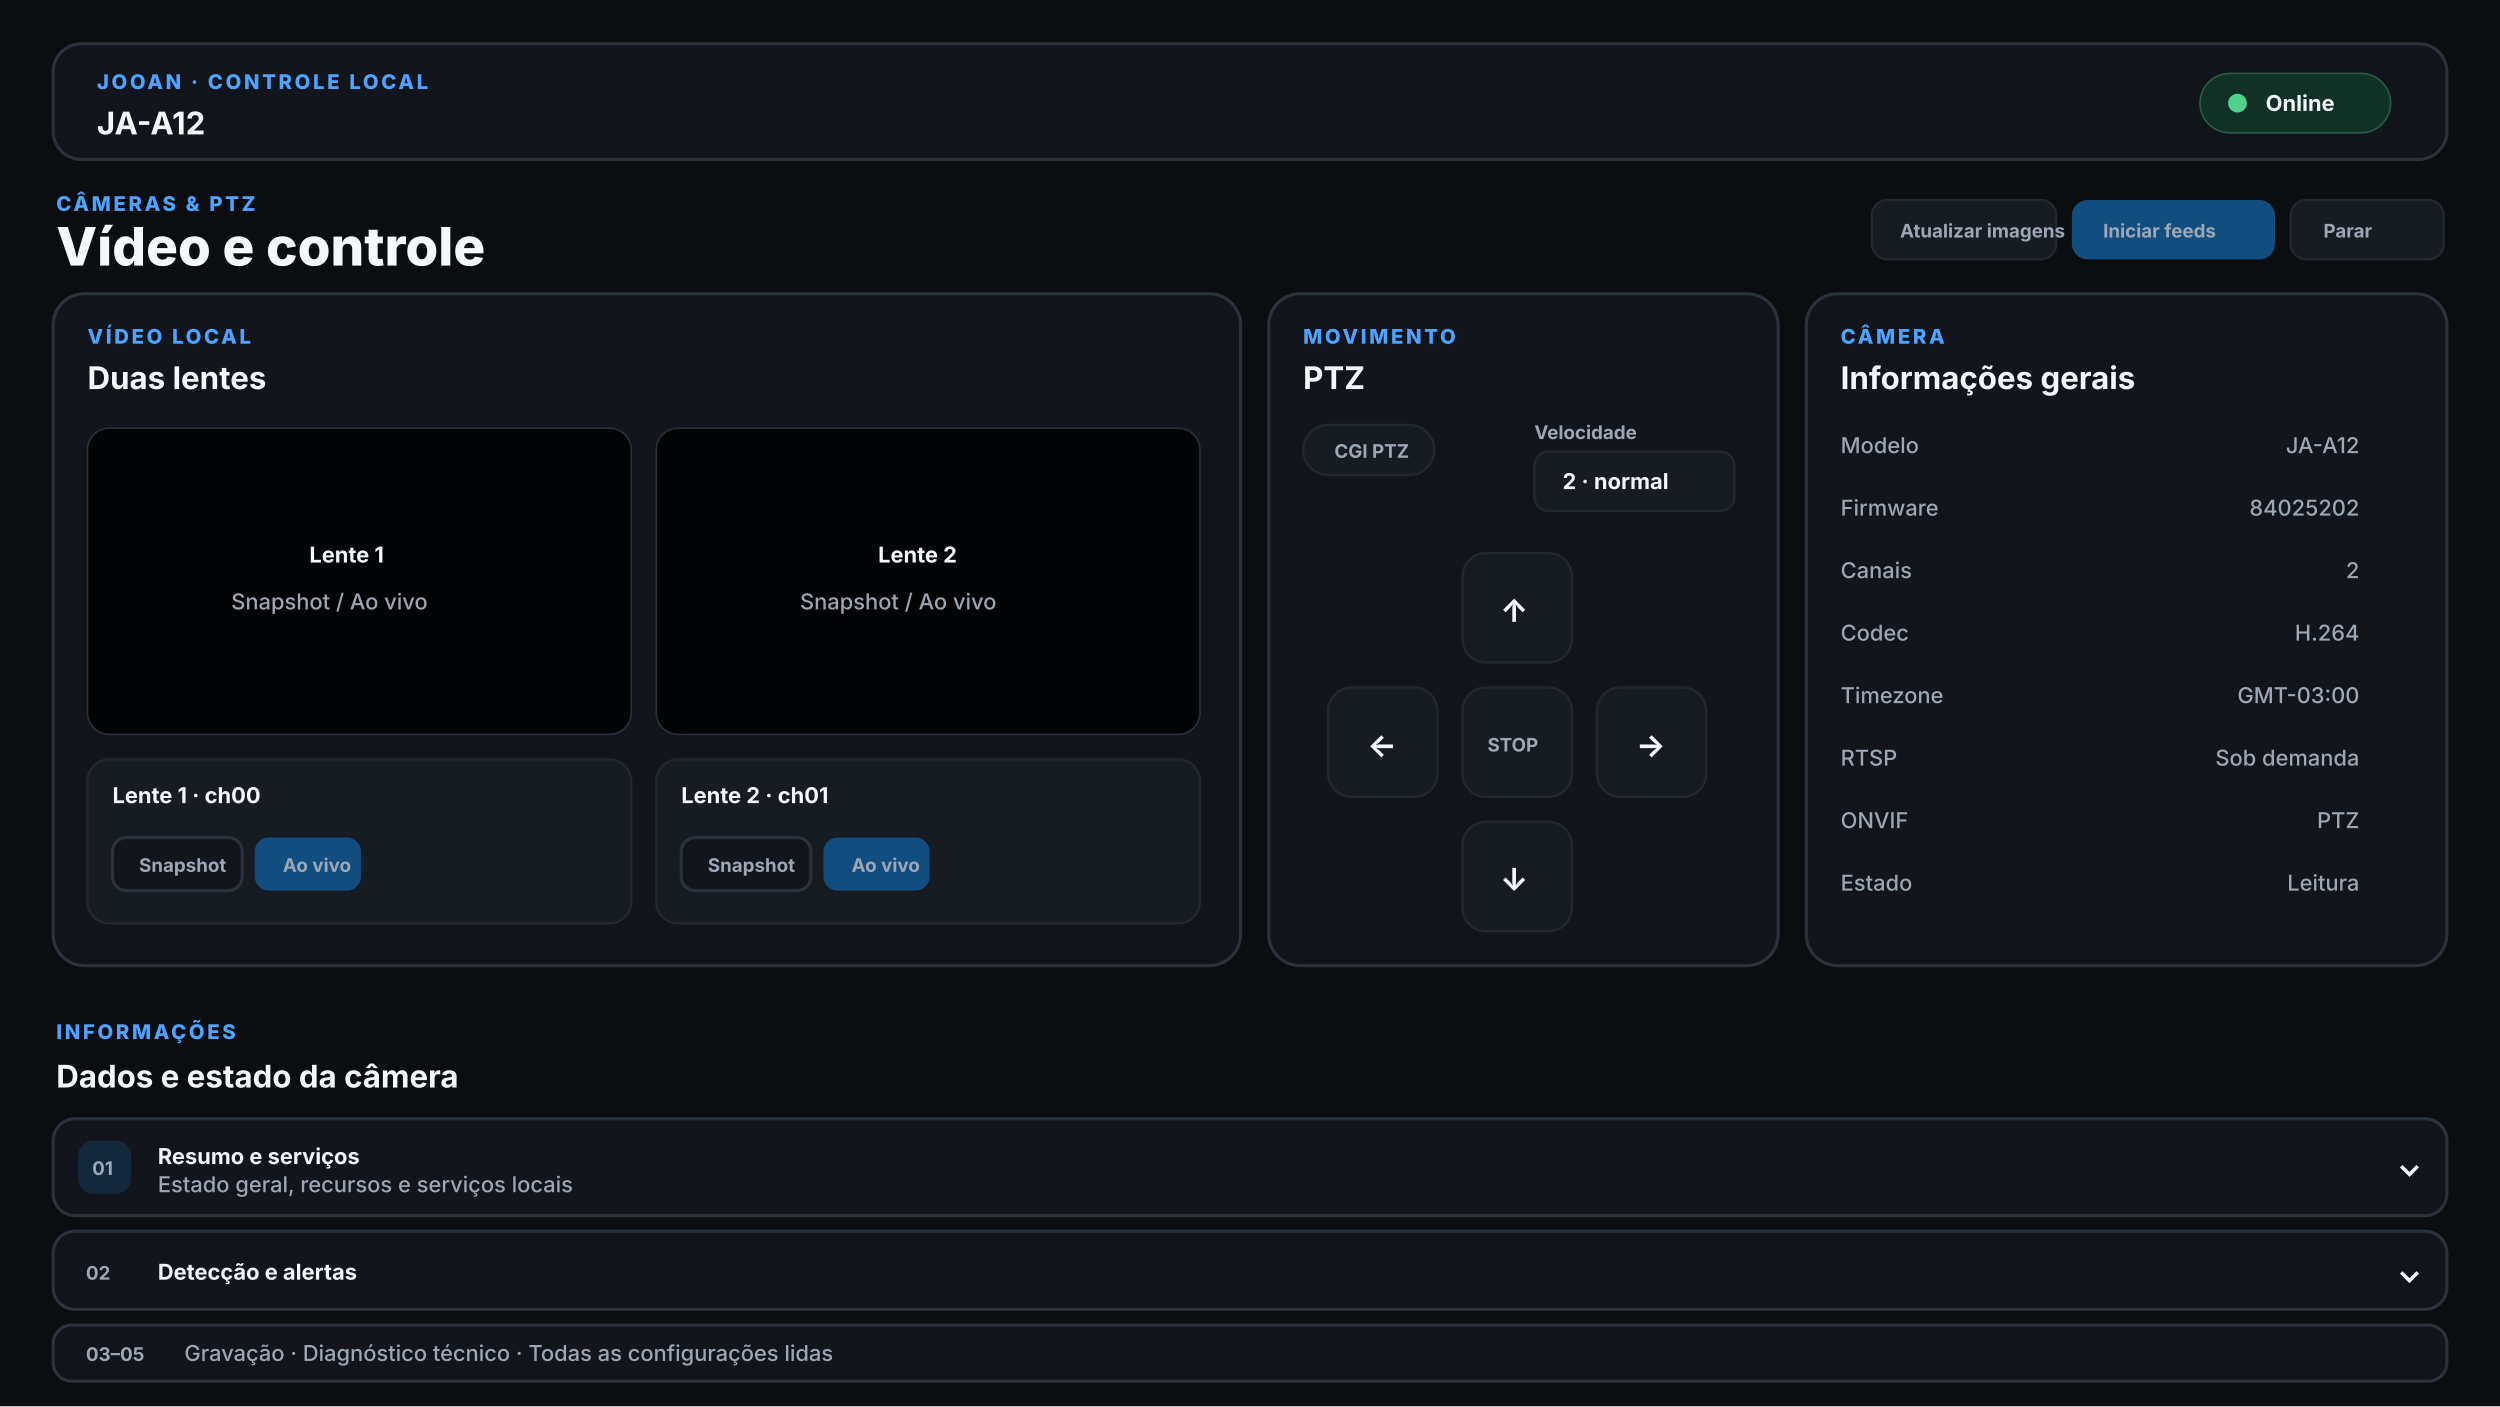
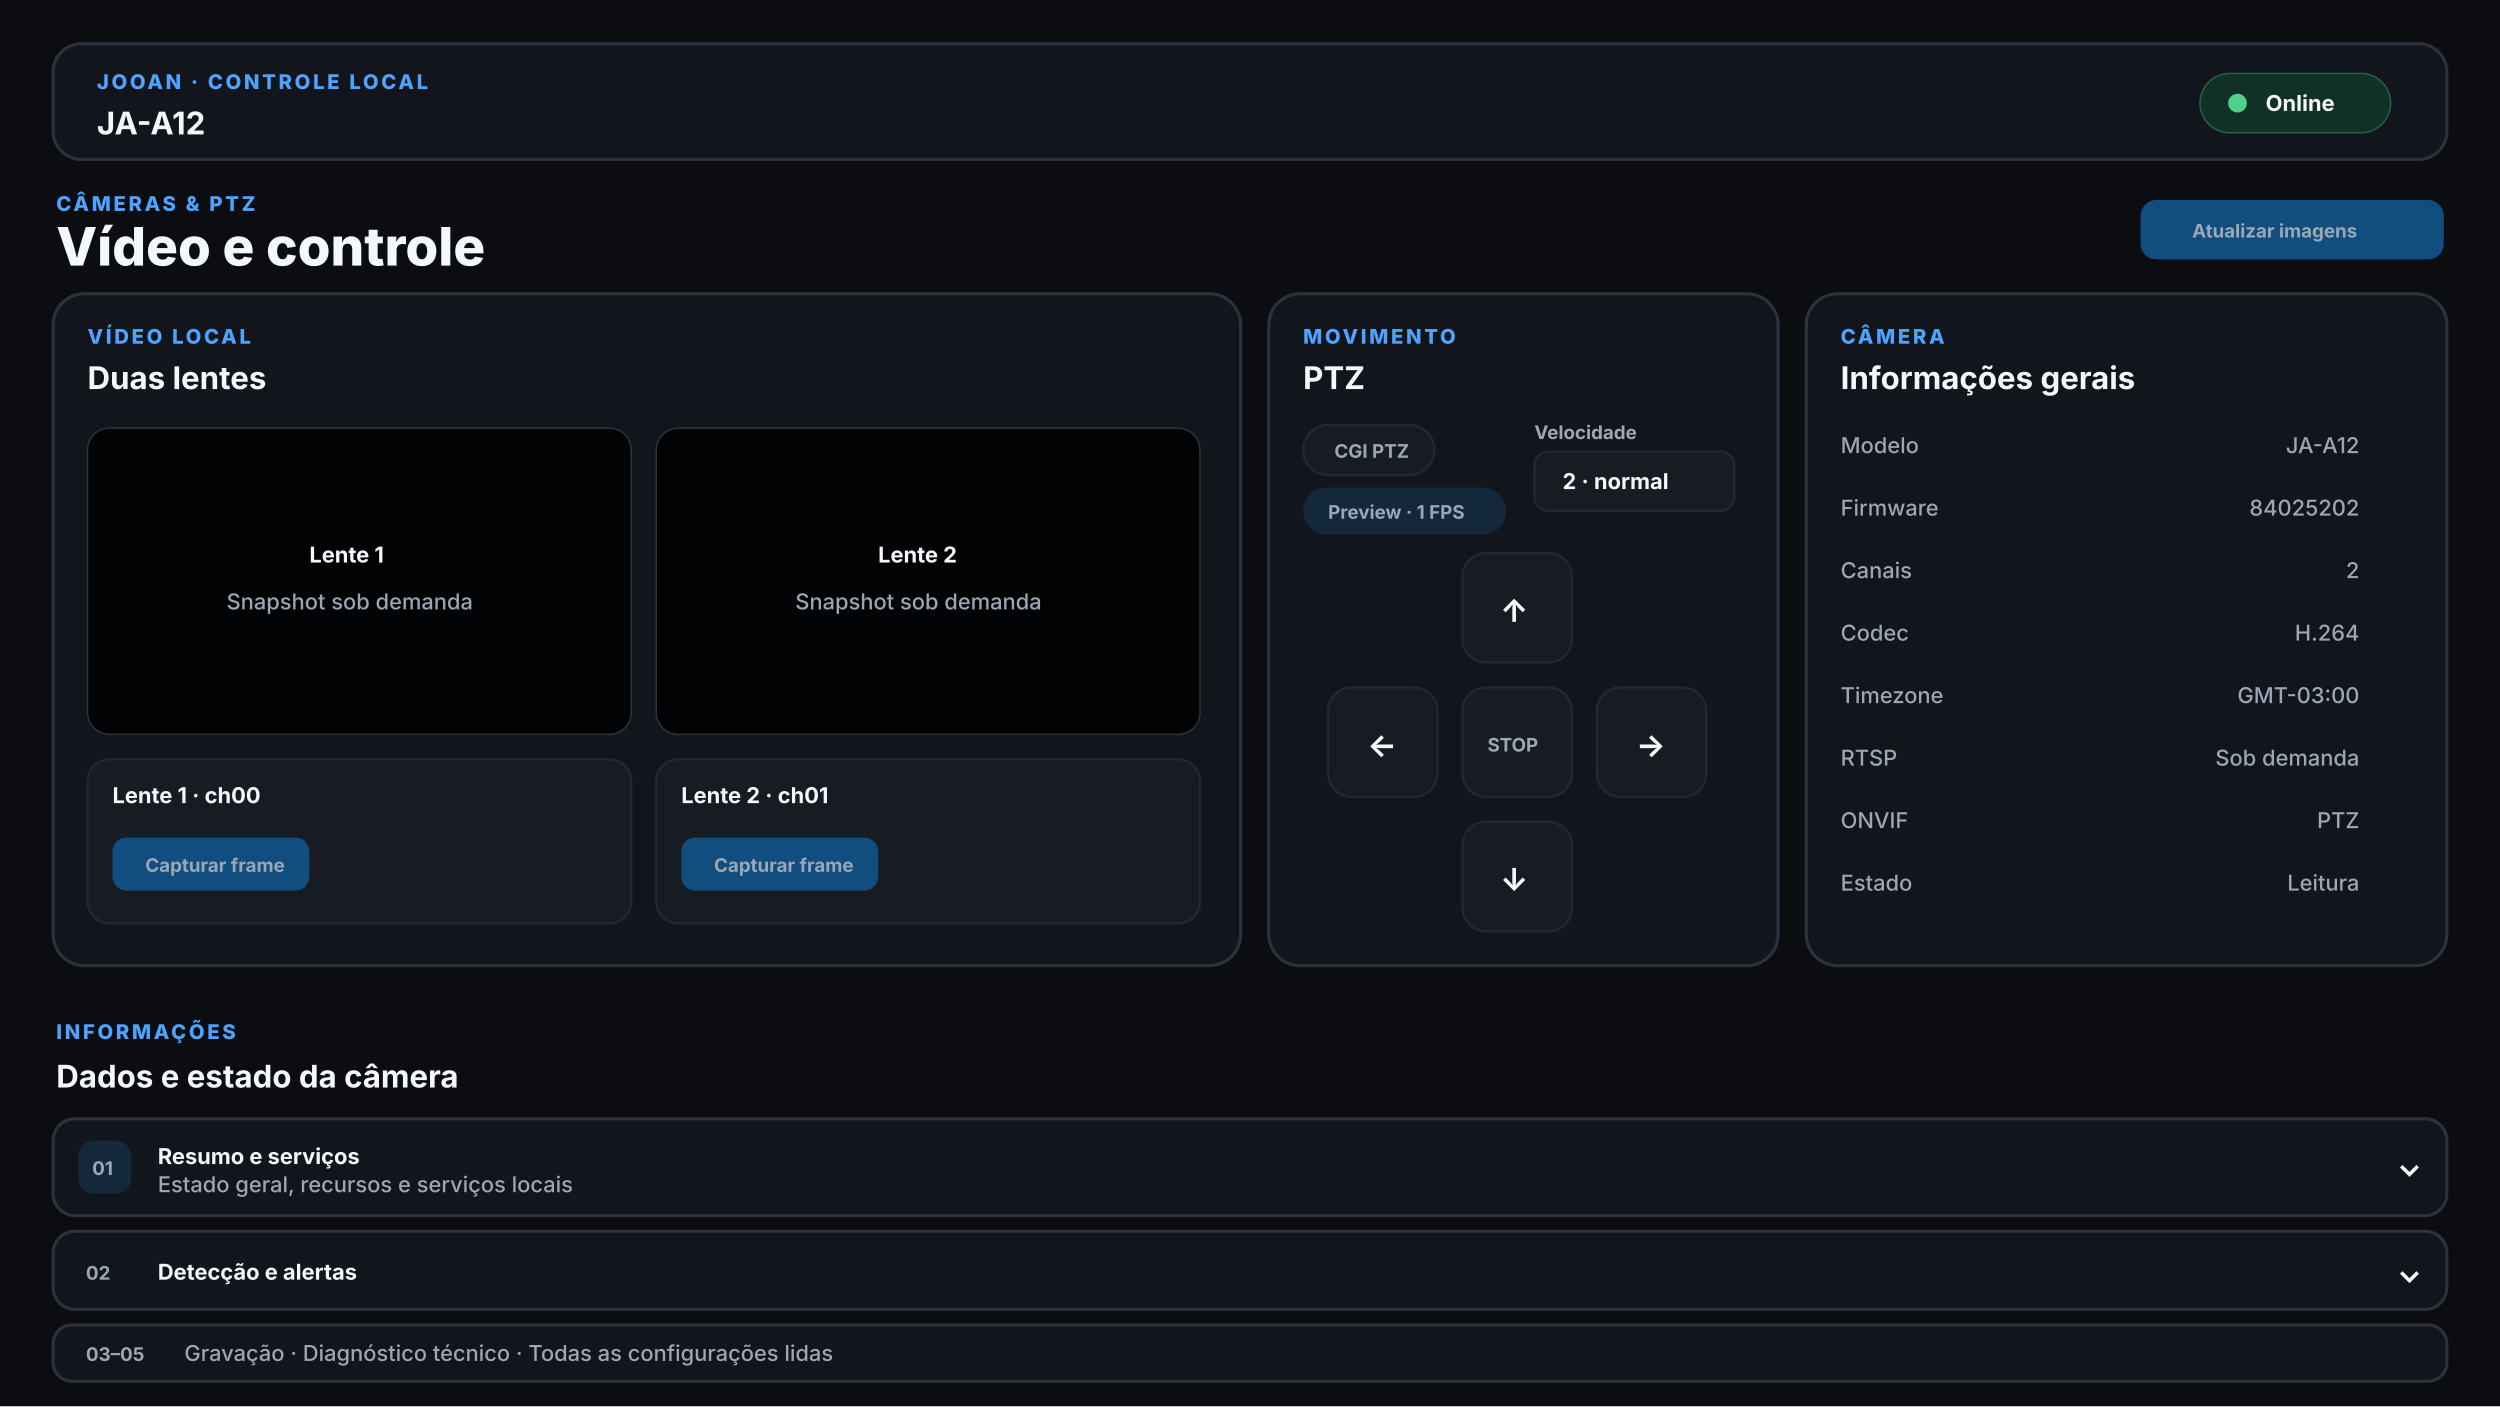
<svg xmlns="http://www.w3.org/2000/svg" width="1600" height="900" viewBox="0 0 1600 900" role="img" aria-labelledby="title desc">
  <defs>
    <style>
.k{font:800 13px system-ui,-apple-system,Segoe UI,sans-serif;letter-spacing:1.7px;fill:#4da3ff}
.h1{font:800 34px system-ui,-apple-system,Segoe UI,sans-serif;fill:#f4f7fb}
.h2{font:750 20px system-ui,-apple-system,Segoe UI,sans-serif;fill:#f4f7fb}
.b{font:500 14px system-ui,-apple-system,Segoe UI,sans-serif;fill:#9ba7b5}
.s{font:700 12px system-ui,-apple-system,Segoe UI,sans-serif;fill:#9ba7b5}
.v{font:700 14px system-ui,-apple-system,Segoe UI,sans-serif;fill:#f4f7fb}
.card{fill:#12151b;stroke:#2b323d;stroke-width:2}.soft{fill:#171b22;stroke:#222831;stroke-width:1.5}
</style>
  </defs>
  <rect width="1600" height="900" fill="#0b0d11" />
  <rect x="34" y="28" width="1532" height="74" rx="18" fill="#12151b" stroke="#2b323d" stroke-width="2" />
  <text x="62" y="57" class="k">JOOAN · CONTROLE LOCAL</text>
  <text x="62" y="86" class="h2">JA-A12</text>
  <rect x="1408" y="47" width="122" height="38" rx="19" fill="#123126" stroke="#275c49" />
  <circle cx="1432" cy="66" r="6" fill="#4fd08b" />
  <text x="1450" y="71" class="v" fill="#4fd08b">Online</text>
  <text x="36" y="135" class="k">CÂMERAS &amp; PTZ</text>
  <text x="36" y="170" class="h1">Vídeo e controle</text>
-   <rect x="1198" y="128" width="118" height="38" rx="10" class="soft" />
-   <text x="1216" y="152" class="s">Atualizar imagens</text>
-   <rect x="1326" y="128" width="130" height="38" rx="10" fill="#124d7f" />
-   <text x="1346" y="152" class="s" fill="#d9edff">Iniciar feeds</text>
-   <rect x="1466" y="128" width="98" height="38" rx="10" class="soft" />
-   <text x="1487" y="152" class="s">Parar</text>
+   <rect x="1370" y="128" width="194" height="38" rx="10" fill="#124d7f" />
+   <text x="1403" y="152" class="s" fill="#d9edff">Atualizar imagens</text>
  <rect x="34" y="188" width="760" height="430" rx="20" class="card" />
  <text x="56" y="220" class="k">VÍDEO LOCAL</text>
  <text x="56" y="249" class="h2">Duas lentes</text>
  <rect x="56" y="274" width="348" height="196" rx="14" fill="#020304" stroke="#2b323d" />
  <rect x="420" y="274" width="348" height="196" rx="14" fill="#020304" stroke="#2b323d" />
  <text x="198" y="360" class="v">Lente 1</text>
  <text x="562" y="360" class="v">Lente 2</text>
-   <text x="148" y="390" class="b">Snapshot / Ao vivo</text>
-   <text x="512" y="390" class="b">Snapshot / Ao vivo</text>
+   <text x="145" y="390" class="b">Snapshot sob demanda</text>
+   <text x="509" y="390" class="b">Snapshot sob demanda</text>
  <rect x="56" y="486" width="348" height="105" rx="14" class="soft" />
  <rect x="420" y="486" width="348" height="105" rx="14" class="soft" />
  <text x="72" y="514" class="v">Lente 1 · ch00</text>
  <text x="436" y="514" class="v">Lente 2 · ch01</text>
-   <rect x="72" y="536" width="83" height="34" rx="9" class="card" />
-   <text x="89" y="558" class="s">Snapshot</text>
-   <rect x="163" y="536" width="68" height="34" rx="9" fill="#124d7f" />
-   <text x="181" y="558" class="s" fill="#d9edff">Ao vivo</text>
-   <rect x="436" y="536" width="83" height="34" rx="9" class="card" />
-   <text x="453" y="558" class="s">Snapshot</text>
-   <rect x="527" y="536" width="68" height="34" rx="9" fill="#124d7f" />
-   <text x="545" y="558" class="s" fill="#d9edff">Ao vivo</text>
+   <rect x="72" y="536" width="126" height="34" rx="9" fill="#124d7f" />
+   <text x="93" y="558" class="s" fill="#d9edff">Capturar frame</text>
+   <rect x="436" y="536" width="126" height="34" rx="9" fill="#124d7f" />
+   <text x="457" y="558" class="s" fill="#d9edff">Capturar frame</text>
  <rect x="812" y="188" width="326" height="430" rx="20" class="card" />
  <text x="834" y="220" class="k">MOVIMENTO</text>
  <text x="834" y="249" class="h2">PTZ</text>
  <rect x="834" y="272" width="84" height="32" rx="16" class="soft" />
  <text x="854" y="293" class="s">CGI PTZ</text>
+   <rect x="834" y="312" width="130" height="30" rx="15" fill="#13283b" />
+   <text x="850" y="332" class="s" fill="#4da3ff">Preview · 1 FPS</text>
  <text x="982" y="281" class="s">Velocidade</text>
  <rect x="982" y="289" width="128" height="38" rx="9" class="soft" />
  <text x="1000" y="313" class="v">2 · normal</text>
  <rect x="936" y="354" width="70" height="70" rx="15" class="soft" />
  <text x="960" y="398" class="h2">↑</text>
  <rect x="850" y="440" width="70" height="70" rx="15" class="soft" />
  <text x="875" y="484" class="h2">←</text>
  <rect x="936" y="440" width="70" height="70" rx="15" class="soft" />
  <text x="952" y="481" class="s" fill="#ff6b73">STOP</text>
  <rect x="1022" y="440" width="70" height="70" rx="15" class="soft" />
  <text x="1047" y="484" class="h2">→</text>
  <rect x="936" y="526" width="70" height="70" rx="15" class="soft" />
  <text x="960" y="570" class="h2">↓</text>
  <rect x="1156" y="188" width="410" height="430" rx="20" class="card" />
  <text x="1178" y="220" class="k">CÂMERA</text>
  <text x="1178" y="249" class="h2">Informações gerais</text>
  <g class="b">
    <text x="1178" y="290">Modelo</text>
    <text x="1510" y="290" text-anchor="end">JA-A12</text>
    <text x="1178" y="330">Firmware</text>
    <text x="1510" y="330" text-anchor="end">84025202</text>
    <text x="1178" y="370">Canais</text>
    <text x="1510" y="370" text-anchor="end">2</text>
    <text x="1178" y="410">Codec</text>
    <text x="1510" y="410" text-anchor="end">H.264</text>
    <text x="1178" y="450">Timezone</text>
    <text x="1510" y="450" text-anchor="end">GMT-03:00</text>
    <text x="1178" y="490">RTSP</text>
    <text x="1510" y="490" text-anchor="end">Sob demanda</text>
    <text x="1178" y="530">ONVIF</text>
    <text x="1510" y="530" text-anchor="end">PTZ</text>
    <text x="1178" y="570">Estado</text>
    <text x="1510" y="570" text-anchor="end">Leitura</text>
  </g>
  <text x="36" y="665" class="k">INFORMAÇÕES</text>
  <text x="36" y="696" class="h2">Dados e estado da câmera</text>
  <rect x="34" y="716" width="1532" height="62" rx="14" class="card" />
  <rect x="50" y="730" width="34" height="34" rx="10" fill="#13283b" />
  <text x="59" y="752" class="s" fill="#4da3ff">01</text>
  <text x="101" y="745" class="v">Resumo e serviços</text>
  <text x="101" y="763" class="b">Estado geral, recursos e serviços locais</text>
  <text x="1534" y="753" class="h2">⌄</text>
  <rect x="34" y="788" width="1532" height="50" rx="14" class="card" />
  <text x="55" y="819" class="s" fill="#4da3ff">02</text>
  <text x="101" y="819" class="v">Detecção e alertas</text>
  <text x="1534" y="821" class="h2">⌄</text>
  <rect x="34" y="848" width="1532" height="36" rx="12" class="card" />
  <text x="55" y="871" class="s" fill="#4da3ff">03–05</text>
  <text x="118" y="871" class="b">Gravação · Diagnóstico técnico · Todas as configurações lidas</text>
</svg>
